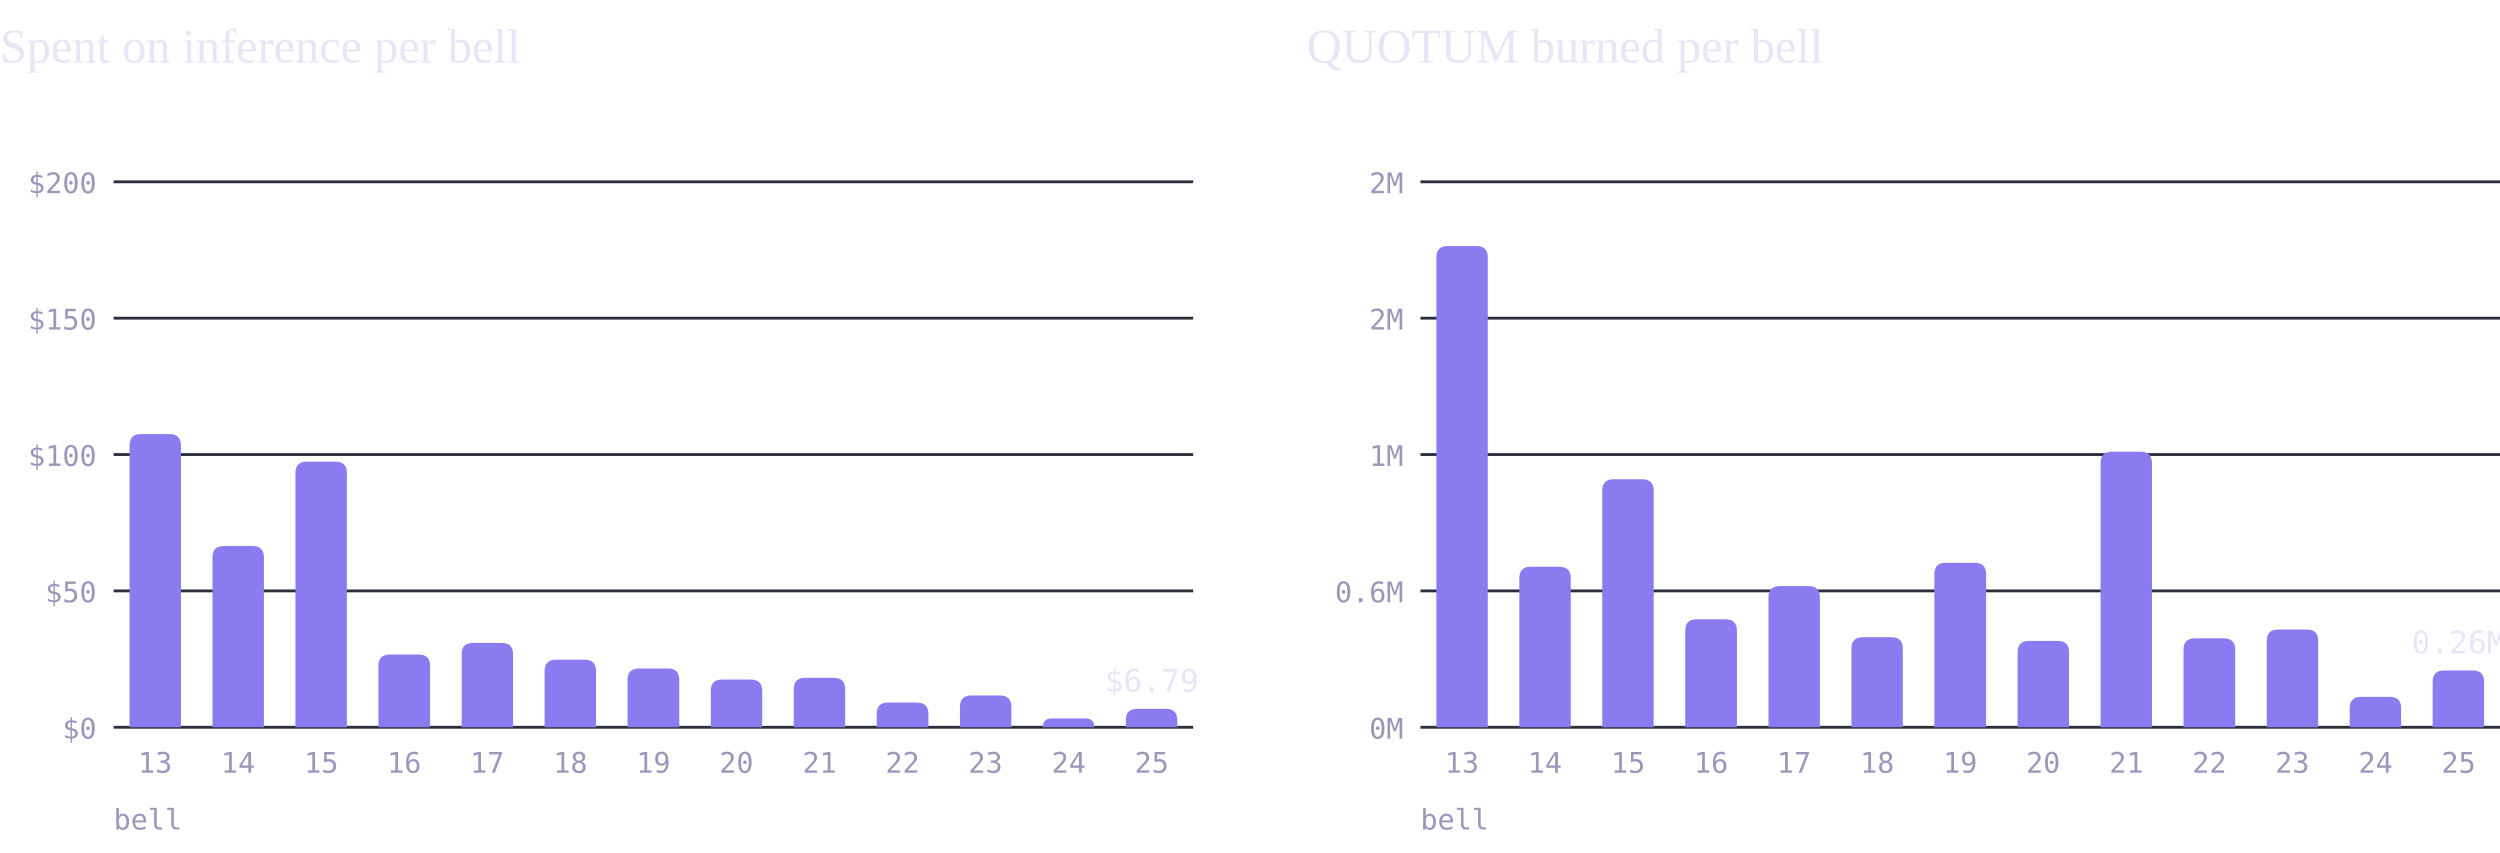
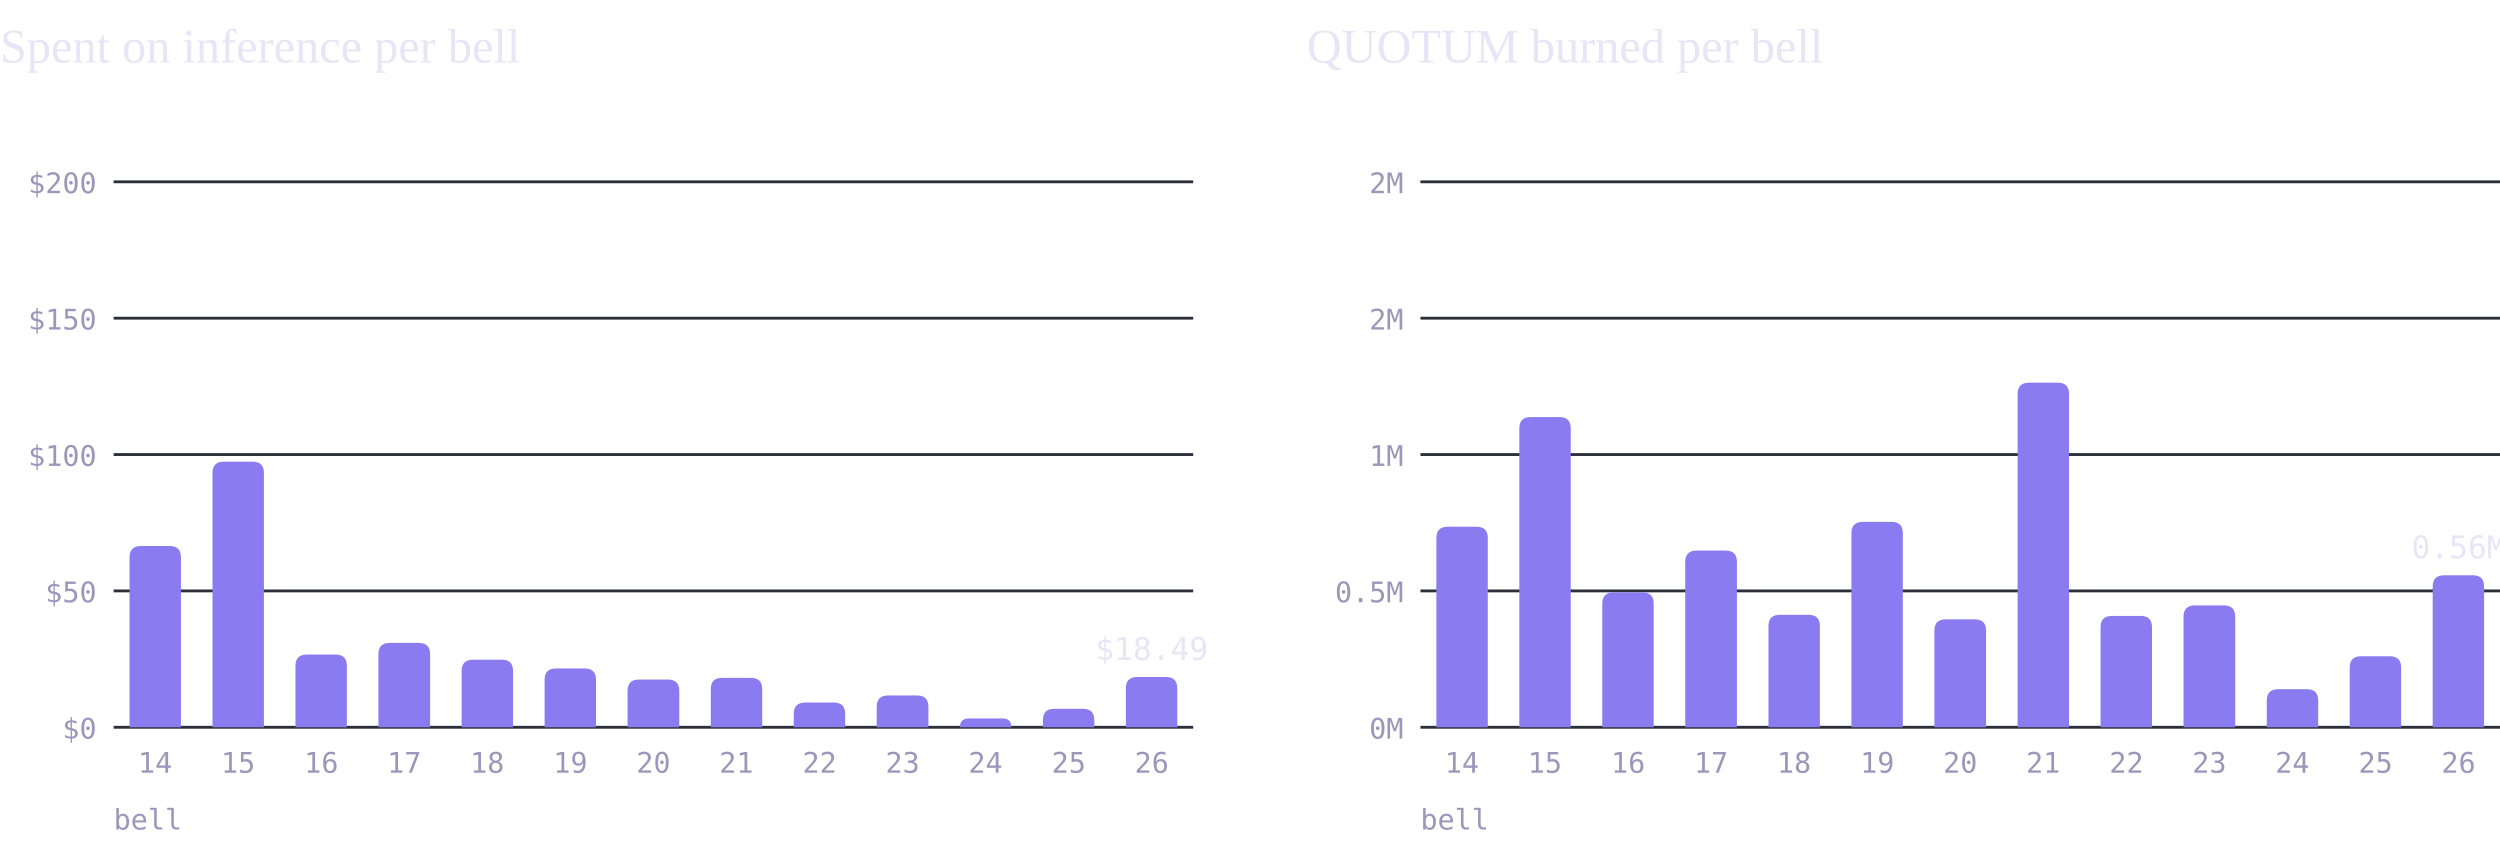
- <svg xmlns="http://www.w3.org/2000/svg" viewBox="0 0 880 300" width="880" height="300" role="img" aria-label="quotum bells 1 to 25: inference spent and QUOTUM burned per bell">
+ <svg xmlns="http://www.w3.org/2000/svg" viewBox="0 0 880 300" width="880" height="300" role="img" aria-label="quotum bells 1 to 26: inference spent and QUOTUM burned per bell">
  <text x="0" y="22" font-family="Georgia,'Times New Roman',serif" font-size="17" fill="#e8e5f7">Spent on inference per bell</text>
  <line x1="40" x2="420" y1="256.0" y2="256.0" stroke="#2a2f3a" stroke-width="1" />
  <text x="34" y="260.0" text-anchor="end" font-family="ui-monospace,SFMono-Regular,Menlo,monospace" font-size="10" fill="#9c97ba">$0</text>
  <line x1="40" x2="420" y1="208.0" y2="208.0" stroke="#2a2f3a" stroke-width="1" />
  <text x="34" y="212.0" text-anchor="end" font-family="ui-monospace,SFMono-Regular,Menlo,monospace" font-size="10" fill="#9c97ba">$50</text>
  <line x1="40" x2="420" y1="160.0" y2="160.0" stroke="#2a2f3a" stroke-width="1" />
  <text x="34" y="164.0" text-anchor="end" font-family="ui-monospace,SFMono-Regular,Menlo,monospace" font-size="10" fill="#9c97ba">$100</text>
  <line x1="40" x2="420" y1="112.0" y2="112.0" stroke="#2a2f3a" stroke-width="1" />
  <text x="34" y="116.0" text-anchor="end" font-family="ui-monospace,SFMono-Regular,Menlo,monospace" font-size="10" fill="#9c97ba">$150</text>
  <line x1="40" x2="420" y1="64.0" y2="64.0" stroke="#2a2f3a" stroke-width="1" />
  <text x="34" y="68.0" text-anchor="end" font-family="ui-monospace,SFMono-Regular,Menlo,monospace" font-size="10" fill="#9c97ba">$200</text>
-   <path d="M45.6,256.0 V156.8 Q45.6,152.8 49.6,152.8 H59.7 Q63.7,152.8 63.7,156.8 V256.0 Z" fill="#8a7cf0" />
-   <text x="54.6" y="272" text-anchor="middle" font-family="ui-monospace,SFMono-Regular,Menlo,monospace" font-size="10" fill="#9c97ba">13</text>
-   <path d="M74.8,256.0 V196.2 Q74.8,192.2 78.8,192.2 H88.9 Q92.9,192.2 92.9,196.2 V256.0 Z" fill="#8a7cf0" />
-   <text x="83.8" y="272" text-anchor="middle" font-family="ui-monospace,SFMono-Regular,Menlo,monospace" font-size="10" fill="#9c97ba">14</text>
-   <path d="M104.0,256.0 V166.5 Q104.0,162.5 108.0,162.5 H118.1 Q122.1,162.5 122.1,166.5 V256.0 Z" fill="#8a7cf0" />
-   <text x="113.1" y="272" text-anchor="middle" font-family="ui-monospace,SFMono-Regular,Menlo,monospace" font-size="10" fill="#9c97ba">15</text>
-   <path d="M133.2,256.0 V234.4 Q133.2,230.4 137.2,230.4 H147.4 Q151.4,230.4 151.4,234.4 V256.0 Z" fill="#8a7cf0" />
-   <text x="142.3" y="272" text-anchor="middle" font-family="ui-monospace,SFMono-Regular,Menlo,monospace" font-size="10" fill="#9c97ba">16</text>
-   <path d="M162.5,256.0 V230.3 Q162.5,226.3 166.5,226.3 H176.6 Q180.6,226.3 180.6,230.3 V256.0 Z" fill="#8a7cf0" />
-   <text x="171.5" y="272" text-anchor="middle" font-family="ui-monospace,SFMono-Regular,Menlo,monospace" font-size="10" fill="#9c97ba">17</text>
-   <path d="M191.7,256.0 V236.2 Q191.7,232.2 195.7,232.2 H205.8 Q209.8,232.2 209.8,236.2 V256.0 Z" fill="#8a7cf0" />
-   <text x="200.8" y="272" text-anchor="middle" font-family="ui-monospace,SFMono-Regular,Menlo,monospace" font-size="10" fill="#9c97ba">18</text>
-   <path d="M220.9,256.0 V239.3 Q220.9,235.3 224.9,235.3 H235.1 Q239.1,235.3 239.1,239.3 V256.0 Z" fill="#8a7cf0" />
-   <text x="230.0" y="272" text-anchor="middle" font-family="ui-monospace,SFMono-Regular,Menlo,monospace" font-size="10" fill="#9c97ba">19</text>
-   <path d="M250.2,256.0 V243.2 Q250.2,239.2 254.2,239.2 H264.3 Q268.3,239.2 268.3,243.2 V256.0 Z" fill="#8a7cf0" />
-   <text x="259.2" y="272" text-anchor="middle" font-family="ui-monospace,SFMono-Regular,Menlo,monospace" font-size="10" fill="#9c97ba">20</text>
-   <path d="M279.4,256.0 V242.6 Q279.4,238.6 283.4,238.6 H293.5 Q297.5,238.6 297.5,242.6 V256.0 Z" fill="#8a7cf0" />
-   <text x="288.5" y="272" text-anchor="middle" font-family="ui-monospace,SFMono-Regular,Menlo,monospace" font-size="10" fill="#9c97ba">21</text>
-   <path d="M308.6,256.0 V251.3 Q308.6,247.3 312.6,247.3 H322.8 Q326.8,247.3 326.8,251.3 V256.0 Z" fill="#8a7cf0" />
-   <text x="317.7" y="272" text-anchor="middle" font-family="ui-monospace,SFMono-Regular,Menlo,monospace" font-size="10" fill="#9c97ba">22</text>
-   <path d="M337.9,256.0 V248.8 Q337.9,244.8 341.9,244.8 H352.0 Q356.0,244.8 356.0,248.8 V256.0 Z" fill="#8a7cf0" />
-   <text x="346.9" y="272" text-anchor="middle" font-family="ui-monospace,SFMono-Regular,Menlo,monospace" font-size="10" fill="#9c97ba">23</text>
-   <path d="M367.1,256.0 V256.0 Q367.1,252.9 370.2,252.9 H382.1 Q385.2,252.9 385.2,256.0 V256.0 Z" fill="#8a7cf0" />
-   <text x="376.2" y="272" text-anchor="middle" font-family="ui-monospace,SFMono-Regular,Menlo,monospace" font-size="10" fill="#9c97ba">24</text>
-   <path d="M396.3,256.0 V253.5 Q396.3,249.5 400.3,249.5 H410.4 Q414.4,249.5 414.4,253.5 V256.0 Z" fill="#8a7cf0" />
-   <text x="405.4" y="272" text-anchor="middle" font-family="ui-monospace,SFMono-Regular,Menlo,monospace" font-size="10" fill="#9c97ba">25</text>
-   <text x="405.4" y="243.5" text-anchor="middle" font-family="ui-monospace,SFMono-Regular,Menlo,monospace" font-size="11" fill="#e8e5f7">$6.79</text>
+   <path d="M45.6,256.0 V196.2 Q45.6,192.2 49.6,192.2 H59.7 Q63.7,192.2 63.7,196.2 V256.0 Z" fill="#8a7cf0" />
+   <text x="54.6" y="272" text-anchor="middle" font-family="ui-monospace,SFMono-Regular,Menlo,monospace" font-size="10" fill="#9c97ba">14</text>
+   <path d="M74.8,256.0 V166.5 Q74.8,162.5 78.8,162.5 H88.9 Q92.9,162.5 92.9,166.5 V256.0 Z" fill="#8a7cf0" />
+   <text x="83.8" y="272" text-anchor="middle" font-family="ui-monospace,SFMono-Regular,Menlo,monospace" font-size="10" fill="#9c97ba">15</text>
+   <path d="M104.0,256.0 V234.4 Q104.0,230.4 108.0,230.4 H118.1 Q122.1,230.4 122.1,234.4 V256.0 Z" fill="#8a7cf0" />
+   <text x="113.1" y="272" text-anchor="middle" font-family="ui-monospace,SFMono-Regular,Menlo,monospace" font-size="10" fill="#9c97ba">16</text>
+   <path d="M133.2,256.0 V230.3 Q133.2,226.3 137.2,226.3 H147.4 Q151.4,226.3 151.4,230.3 V256.0 Z" fill="#8a7cf0" />
+   <text x="142.3" y="272" text-anchor="middle" font-family="ui-monospace,SFMono-Regular,Menlo,monospace" font-size="10" fill="#9c97ba">17</text>
+   <path d="M162.5,256.0 V236.2 Q162.5,232.2 166.5,232.2 H176.6 Q180.6,232.2 180.6,236.2 V256.0 Z" fill="#8a7cf0" />
+   <text x="171.5" y="272" text-anchor="middle" font-family="ui-monospace,SFMono-Regular,Menlo,monospace" font-size="10" fill="#9c97ba">18</text>
+   <path d="M191.7,256.0 V239.3 Q191.7,235.3 195.7,235.3 H205.8 Q209.8,235.3 209.8,239.3 V256.0 Z" fill="#8a7cf0" />
+   <text x="200.8" y="272" text-anchor="middle" font-family="ui-monospace,SFMono-Regular,Menlo,monospace" font-size="10" fill="#9c97ba">19</text>
+   <path d="M220.9,256.0 V243.2 Q220.9,239.2 224.9,239.2 H235.1 Q239.1,239.2 239.1,243.2 V256.0 Z" fill="#8a7cf0" />
+   <text x="230.0" y="272" text-anchor="middle" font-family="ui-monospace,SFMono-Regular,Menlo,monospace" font-size="10" fill="#9c97ba">20</text>
+   <path d="M250.2,256.0 V242.6 Q250.2,238.6 254.2,238.6 H264.3 Q268.3,238.6 268.3,242.6 V256.0 Z" fill="#8a7cf0" />
+   <text x="259.2" y="272" text-anchor="middle" font-family="ui-monospace,SFMono-Regular,Menlo,monospace" font-size="10" fill="#9c97ba">21</text>
+   <path d="M279.4,256.0 V251.3 Q279.4,247.3 283.4,247.3 H293.5 Q297.5,247.3 297.5,251.3 V256.0 Z" fill="#8a7cf0" />
+   <text x="288.5" y="272" text-anchor="middle" font-family="ui-monospace,SFMono-Regular,Menlo,monospace" font-size="10" fill="#9c97ba">22</text>
+   <path d="M308.6,256.0 V248.8 Q308.6,244.8 312.6,244.8 H322.8 Q326.8,244.8 326.8,248.8 V256.0 Z" fill="#8a7cf0" />
+   <text x="317.7" y="272" text-anchor="middle" font-family="ui-monospace,SFMono-Regular,Menlo,monospace" font-size="10" fill="#9c97ba">23</text>
+   <path d="M337.9,256.0 V256.0 Q337.9,252.9 341.0,252.9 H352.9 Q356.0,252.9 356.0,256.0 V256.0 Z" fill="#8a7cf0" />
+   <text x="346.9" y="272" text-anchor="middle" font-family="ui-monospace,SFMono-Regular,Menlo,monospace" font-size="10" fill="#9c97ba">24</text>
+   <path d="M367.1,256.0 V253.5 Q367.1,249.5 371.1,249.5 H381.2 Q385.2,249.5 385.2,253.5 V256.0 Z" fill="#8a7cf0" />
+   <text x="376.2" y="272" text-anchor="middle" font-family="ui-monospace,SFMono-Regular,Menlo,monospace" font-size="10" fill="#9c97ba">25</text>
+   <path d="M396.3,256.0 V242.3 Q396.3,238.3 400.3,238.3 H410.4 Q414.4,238.3 414.4,242.3 V256.0 Z" fill="#8a7cf0" />
+   <text x="405.4" y="272" text-anchor="middle" font-family="ui-monospace,SFMono-Regular,Menlo,monospace" font-size="10" fill="#9c97ba">26</text>
+   <text x="405.4" y="232.3" text-anchor="middle" font-family="ui-monospace,SFMono-Regular,Menlo,monospace" font-size="11" fill="#e8e5f7">$18.49</text>
  <text x="40" y="292" font-family="ui-monospace,SFMono-Regular,Menlo,monospace" font-size="10" fill="#9c97ba">bell</text>
  <text x="460" y="22" font-family="Georgia,'Times New Roman',serif" font-size="17" fill="#e8e5f7">QUOTUM burned per bell</text>
  <line x1="500" x2="880" y1="256.0" y2="256.0" stroke="#2a2f3a" stroke-width="1" />
  <text x="494" y="260.0" text-anchor="end" font-family="ui-monospace,SFMono-Regular,Menlo,monospace" font-size="10" fill="#9c97ba">0M</text>
  <line x1="500" x2="880" y1="208.0" y2="208.0" stroke="#2a2f3a" stroke-width="1" />
-   <text x="494" y="212.0" text-anchor="end" font-family="ui-monospace,SFMono-Regular,Menlo,monospace" font-size="10" fill="#9c97ba">0.6M</text>
+   <text x="494" y="212.0" text-anchor="end" font-family="ui-monospace,SFMono-Regular,Menlo,monospace" font-size="10" fill="#9c97ba">0.5M</text>
  <line x1="500" x2="880" y1="160.0" y2="160.0" stroke="#2a2f3a" stroke-width="1" />
  <text x="494" y="164.0" text-anchor="end" font-family="ui-monospace,SFMono-Regular,Menlo,monospace" font-size="10" fill="#9c97ba">1M</text>
  <line x1="500" x2="880" y1="112.0" y2="112.0" stroke="#2a2f3a" stroke-width="1" />
  <text x="494" y="116.0" text-anchor="end" font-family="ui-monospace,SFMono-Regular,Menlo,monospace" font-size="10" fill="#9c97ba">2M</text>
  <line x1="500" x2="880" y1="64.0" y2="64.0" stroke="#2a2f3a" stroke-width="1" />
  <text x="494" y="68.0" text-anchor="end" font-family="ui-monospace,SFMono-Regular,Menlo,monospace" font-size="10" fill="#9c97ba">2M</text>
-   <path d="M505.6,256.0 V90.6 Q505.6,86.6 509.6,86.6 H519.7 Q523.7,86.6 523.7,90.6 V256.0 Z" fill="#8a7cf0" />
-   <text x="514.6" y="272" text-anchor="middle" font-family="ui-monospace,SFMono-Regular,Menlo,monospace" font-size="10" fill="#9c97ba">13</text>
-   <path d="M534.8,256.0 V203.5 Q534.8,199.5 538.8,199.5 H548.9 Q552.9,199.5 552.9,203.5 V256.0 Z" fill="#8a7cf0" />
-   <text x="543.8" y="272" text-anchor="middle" font-family="ui-monospace,SFMono-Regular,Menlo,monospace" font-size="10" fill="#9c97ba">14</text>
-   <path d="M564.0,256.0 V172.7 Q564.0,168.7 568.0,168.7 H578.1 Q582.1,168.7 582.1,172.7 V256.0 Z" fill="#8a7cf0" />
-   <text x="573.1" y="272" text-anchor="middle" font-family="ui-monospace,SFMono-Regular,Menlo,monospace" font-size="10" fill="#9c97ba">15</text>
-   <path d="M593.2,256.0 V222.0 Q593.2,218.0 597.2,218.0 H607.4 Q611.4,218.0 611.4,222.0 V256.0 Z" fill="#8a7cf0" />
-   <text x="602.3" y="272" text-anchor="middle" font-family="ui-monospace,SFMono-Regular,Menlo,monospace" font-size="10" fill="#9c97ba">16</text>
-   <path d="M622.5,256.0 V210.3 Q622.5,206.3 626.5,206.3 H636.6 Q640.6,206.3 640.6,210.3 V256.0 Z" fill="#8a7cf0" />
-   <text x="631.5" y="272" text-anchor="middle" font-family="ui-monospace,SFMono-Regular,Menlo,monospace" font-size="10" fill="#9c97ba">17</text>
-   <path d="M651.7,256.0 V228.3 Q651.7,224.3 655.7,224.3 H665.8 Q669.8,224.3 669.8,228.3 V256.0 Z" fill="#8a7cf0" />
-   <text x="660.8" y="272" text-anchor="middle" font-family="ui-monospace,SFMono-Regular,Menlo,monospace" font-size="10" fill="#9c97ba">18</text>
-   <path d="M680.9,256.0 V202.1 Q680.9,198.1 684.9,198.1 H695.1 Q699.1,198.1 699.1,202.1 V256.0 Z" fill="#8a7cf0" />
-   <text x="690.0" y="272" text-anchor="middle" font-family="ui-monospace,SFMono-Regular,Menlo,monospace" font-size="10" fill="#9c97ba">19</text>
-   <path d="M710.2,256.0 V229.6 Q710.2,225.6 714.2,225.6 H724.3 Q728.3,225.6 728.3,229.6 V256.0 Z" fill="#8a7cf0" />
-   <text x="719.2" y="272" text-anchor="middle" font-family="ui-monospace,SFMono-Regular,Menlo,monospace" font-size="10" fill="#9c97ba">20</text>
-   <path d="M739.4,256.0 V163.0 Q739.4,159.0 743.4,159.0 H753.5 Q757.5,159.0 757.5,163.0 V256.0 Z" fill="#8a7cf0" />
-   <text x="748.5" y="272" text-anchor="middle" font-family="ui-monospace,SFMono-Regular,Menlo,monospace" font-size="10" fill="#9c97ba">21</text>
-   <path d="M768.6,256.0 V228.7 Q768.6,224.7 772.6,224.7 H782.8 Q786.8,224.7 786.8,228.7 V256.0 Z" fill="#8a7cf0" />
-   <text x="777.7" y="272" text-anchor="middle" font-family="ui-monospace,SFMono-Regular,Menlo,monospace" font-size="10" fill="#9c97ba">22</text>
-   <path d="M797.9,256.0 V225.6 Q797.9,221.6 801.9,221.6 H812.0 Q816.0,221.6 816.0,225.6 V256.0 Z" fill="#8a7cf0" />
-   <text x="806.9" y="272" text-anchor="middle" font-family="ui-monospace,SFMono-Regular,Menlo,monospace" font-size="10" fill="#9c97ba">23</text>
-   <path d="M827.1,256.0 V249.3 Q827.1,245.3 831.1,245.3 H841.2 Q845.2,245.3 845.2,249.3 V256.0 Z" fill="#8a7cf0" />
-   <text x="836.2" y="272" text-anchor="middle" font-family="ui-monospace,SFMono-Regular,Menlo,monospace" font-size="10" fill="#9c97ba">24</text>
-   <path d="M856.3,256.0 V240.0 Q856.3,236.0 860.3,236.0 H870.4 Q874.4,236.0 874.4,240.0 V256.0 Z" fill="#8a7cf0" />
-   <text x="865.4" y="272" text-anchor="middle" font-family="ui-monospace,SFMono-Regular,Menlo,monospace" font-size="10" fill="#9c97ba">25</text>
-   <text x="865.4" y="230.0" text-anchor="middle" font-family="ui-monospace,SFMono-Regular,Menlo,monospace" font-size="11" fill="#e8e5f7">0.26M</text>
+   <path d="M505.6,256.0 V189.4 Q505.6,185.4 509.6,185.4 H519.7 Q523.7,185.4 523.7,189.4 V256.0 Z" fill="#8a7cf0" />
+   <text x="514.6" y="272" text-anchor="middle" font-family="ui-monospace,SFMono-Regular,Menlo,monospace" font-size="10" fill="#9c97ba">14</text>
+   <path d="M534.8,256.0 V150.8 Q534.8,146.8 538.8,146.8 H548.9 Q552.9,146.8 552.9,150.8 V256.0 Z" fill="#8a7cf0" />
+   <text x="543.8" y="272" text-anchor="middle" font-family="ui-monospace,SFMono-Regular,Menlo,monospace" font-size="10" fill="#9c97ba">15</text>
+   <path d="M564.0,256.0 V212.5 Q564.0,208.5 568.0,208.5 H578.1 Q582.1,208.5 582.1,212.5 V256.0 Z" fill="#8a7cf0" />
+   <text x="573.1" y="272" text-anchor="middle" font-family="ui-monospace,SFMono-Regular,Menlo,monospace" font-size="10" fill="#9c97ba">16</text>
+   <path d="M593.2,256.0 V197.8 Q593.2,193.8 597.2,193.8 H607.4 Q611.4,193.8 611.4,197.8 V256.0 Z" fill="#8a7cf0" />
+   <text x="602.3" y="272" text-anchor="middle" font-family="ui-monospace,SFMono-Regular,Menlo,monospace" font-size="10" fill="#9c97ba">17</text>
+   <path d="M622.5,256.0 V220.4 Q622.5,216.4 626.5,216.4 H636.6 Q640.6,216.4 640.6,220.4 V256.0 Z" fill="#8a7cf0" />
+   <text x="631.5" y="272" text-anchor="middle" font-family="ui-monospace,SFMono-Regular,Menlo,monospace" font-size="10" fill="#9c97ba">18</text>
+   <path d="M651.7,256.0 V187.7 Q651.7,183.7 655.7,183.7 H665.8 Q669.8,183.7 669.8,187.7 V256.0 Z" fill="#8a7cf0" />
+   <text x="660.8" y="272" text-anchor="middle" font-family="ui-monospace,SFMono-Regular,Menlo,monospace" font-size="10" fill="#9c97ba">19</text>
+   <path d="M680.9,256.0 V222.0 Q680.9,218.0 684.9,218.0 H695.1 Q699.1,218.0 699.1,222.0 V256.0 Z" fill="#8a7cf0" />
+   <text x="690.0" y="272" text-anchor="middle" font-family="ui-monospace,SFMono-Regular,Menlo,monospace" font-size="10" fill="#9c97ba">20</text>
+   <path d="M710.2,256.0 V138.7 Q710.2,134.7 714.2,134.7 H724.3 Q728.3,134.7 728.3,138.7 V256.0 Z" fill="#8a7cf0" />
+   <text x="719.2" y="272" text-anchor="middle" font-family="ui-monospace,SFMono-Regular,Menlo,monospace" font-size="10" fill="#9c97ba">21</text>
+   <path d="M739.4,256.0 V220.8 Q739.4,216.8 743.4,216.8 H753.5 Q757.5,216.8 757.5,220.8 V256.0 Z" fill="#8a7cf0" />
+   <text x="748.5" y="272" text-anchor="middle" font-family="ui-monospace,SFMono-Regular,Menlo,monospace" font-size="10" fill="#9c97ba">22</text>
+   <path d="M768.6,256.0 V217.1 Q768.6,213.1 772.6,213.1 H782.8 Q786.8,213.1 786.8,217.1 V256.0 Z" fill="#8a7cf0" />
+   <text x="777.7" y="272" text-anchor="middle" font-family="ui-monospace,SFMono-Regular,Menlo,monospace" font-size="10" fill="#9c97ba">23</text>
+   <path d="M797.9,256.0 V246.6 Q797.9,242.6 801.9,242.6 H812.0 Q816.0,242.6 816.0,246.6 V256.0 Z" fill="#8a7cf0" />
+   <text x="806.9" y="272" text-anchor="middle" font-family="ui-monospace,SFMono-Regular,Menlo,monospace" font-size="10" fill="#9c97ba">24</text>
+   <path d="M827.1,256.0 V235.0 Q827.1,231.0 831.1,231.0 H841.2 Q845.2,231.0 845.2,235.0 V256.0 Z" fill="#8a7cf0" />
+   <text x="836.2" y="272" text-anchor="middle" font-family="ui-monospace,SFMono-Regular,Menlo,monospace" font-size="10" fill="#9c97ba">25</text>
+   <path d="M856.3,256.0 V206.5 Q856.3,202.5 860.3,202.5 H870.4 Q874.4,202.5 874.4,206.5 V256.0 Z" fill="#8a7cf0" />
+   <text x="865.4" y="272" text-anchor="middle" font-family="ui-monospace,SFMono-Regular,Menlo,monospace" font-size="10" fill="#9c97ba">26</text>
+   <text x="865.4" y="196.5" text-anchor="middle" font-family="ui-monospace,SFMono-Regular,Menlo,monospace" font-size="11" fill="#e8e5f7">0.56M</text>
  <text x="500" y="292" font-family="ui-monospace,SFMono-Regular,Menlo,monospace" font-size="10" fill="#9c97ba">bell</text>
</svg>
